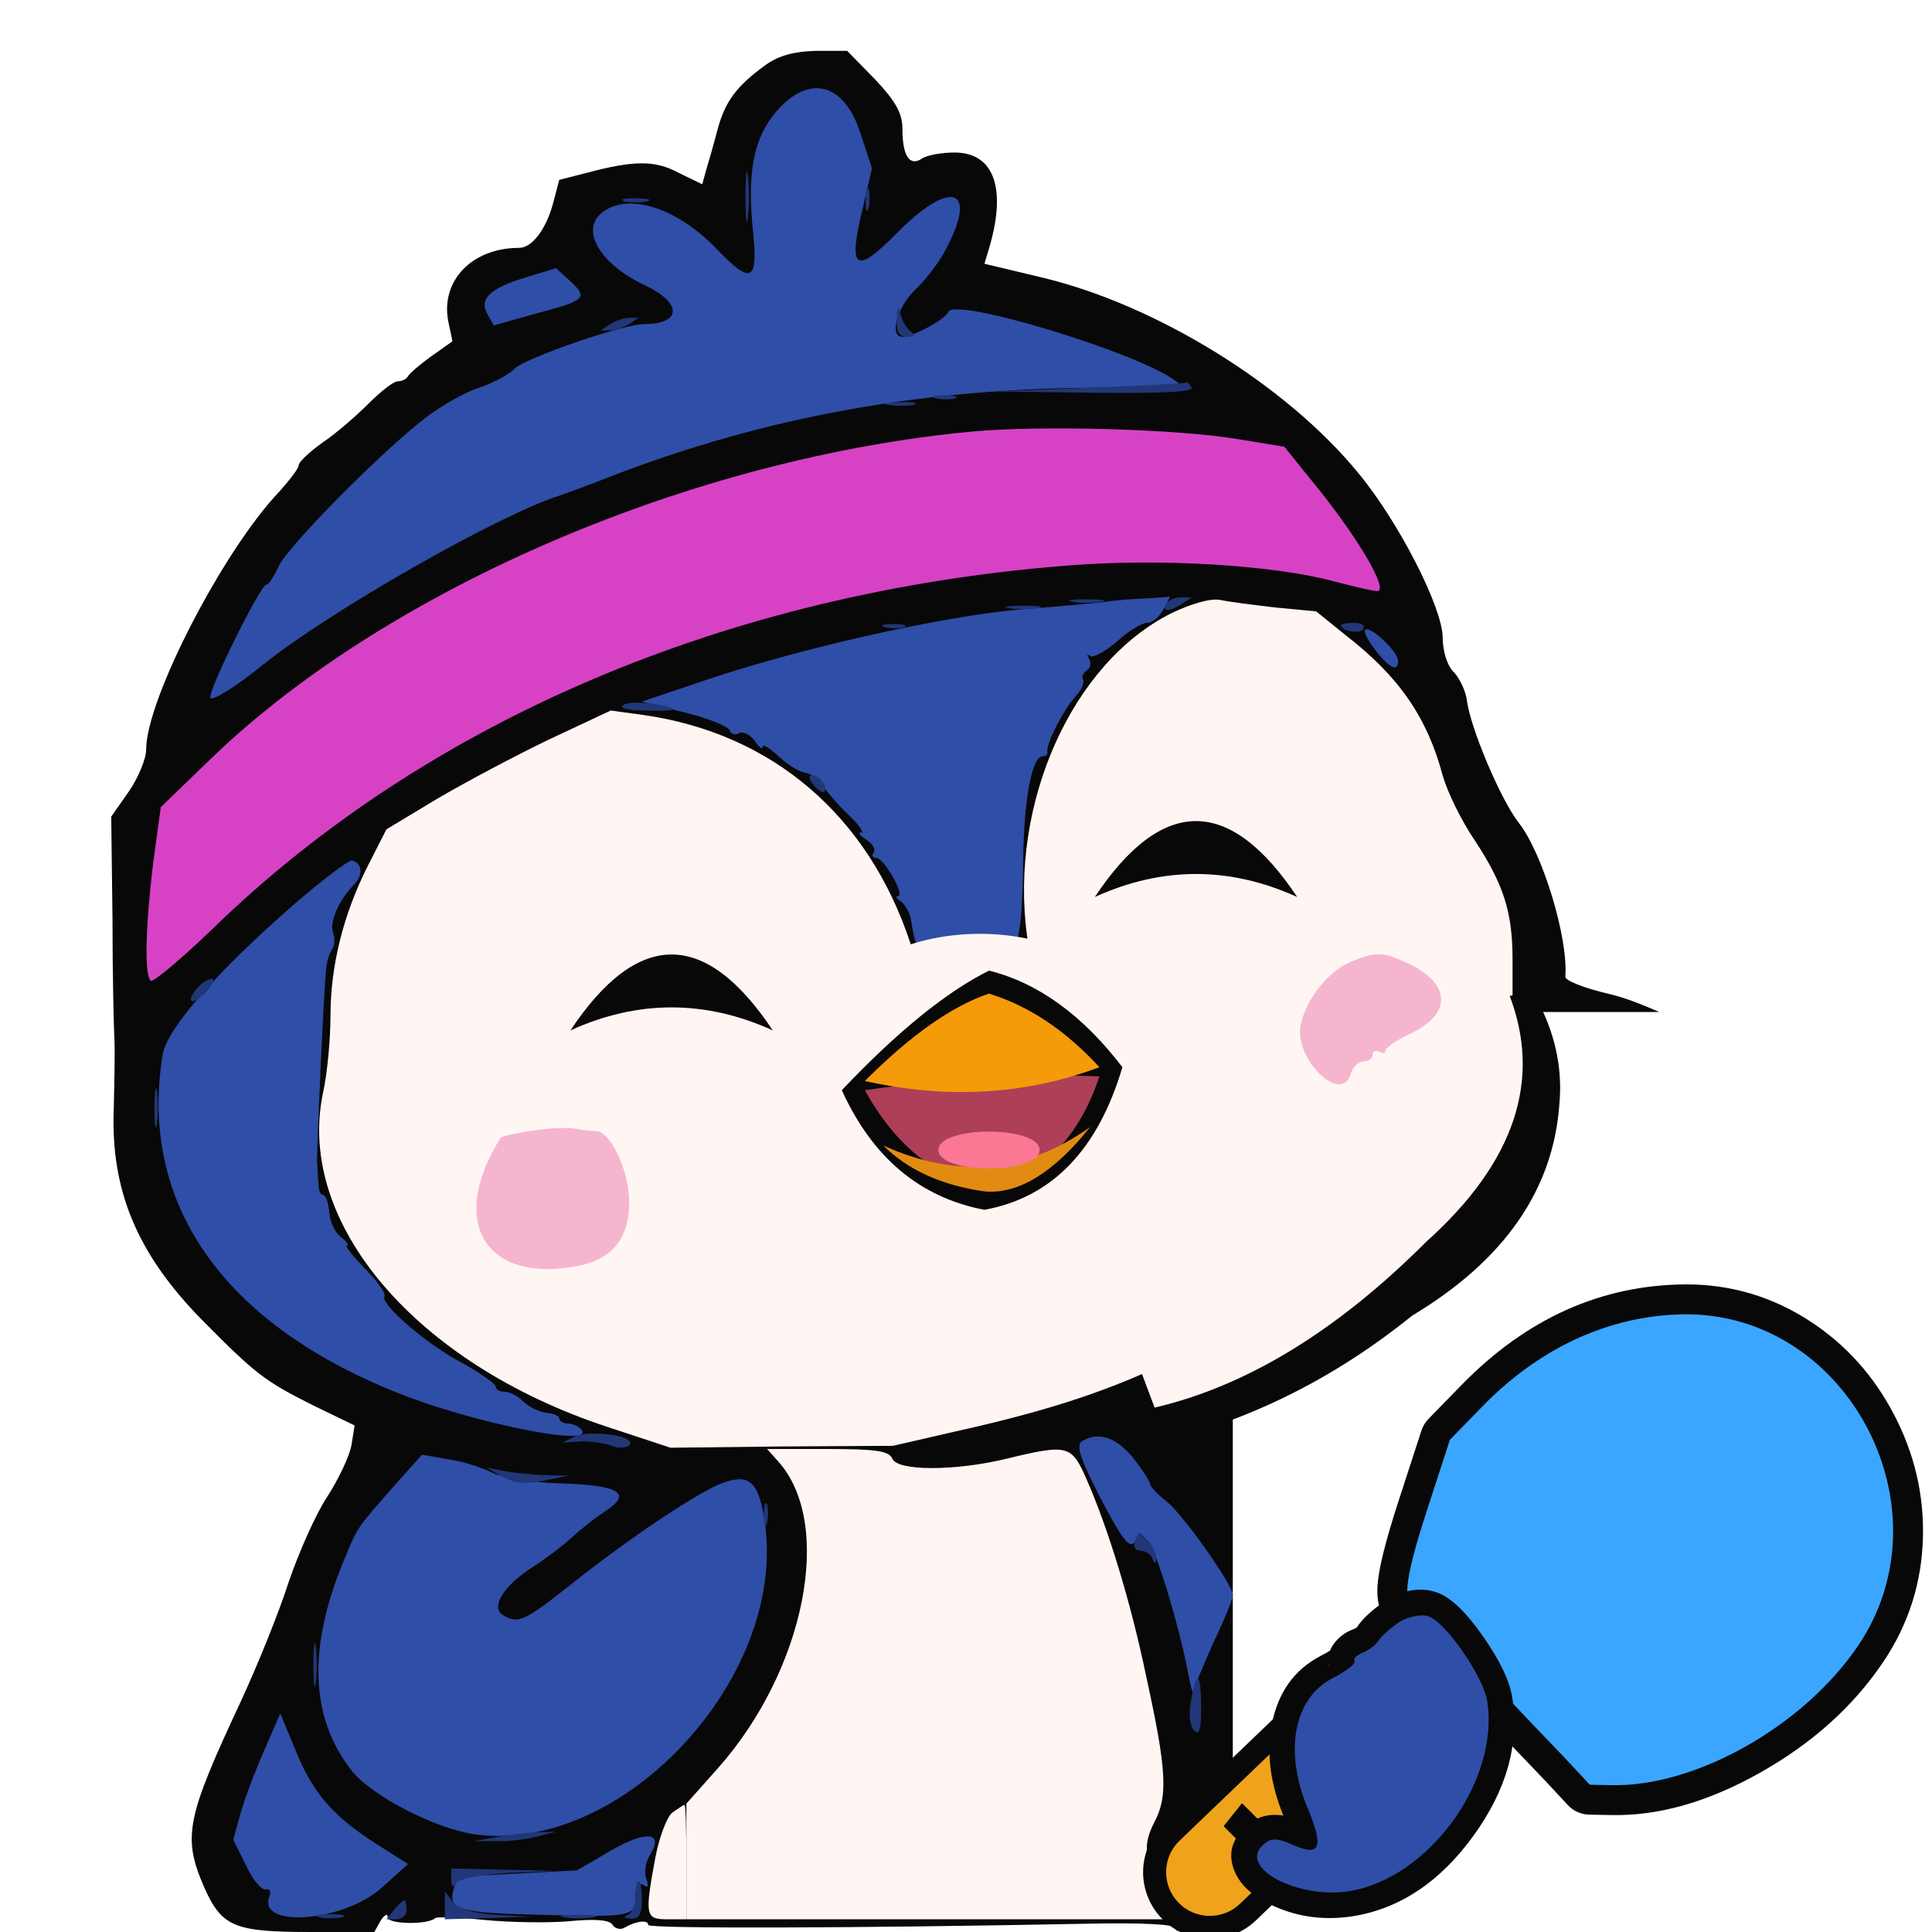
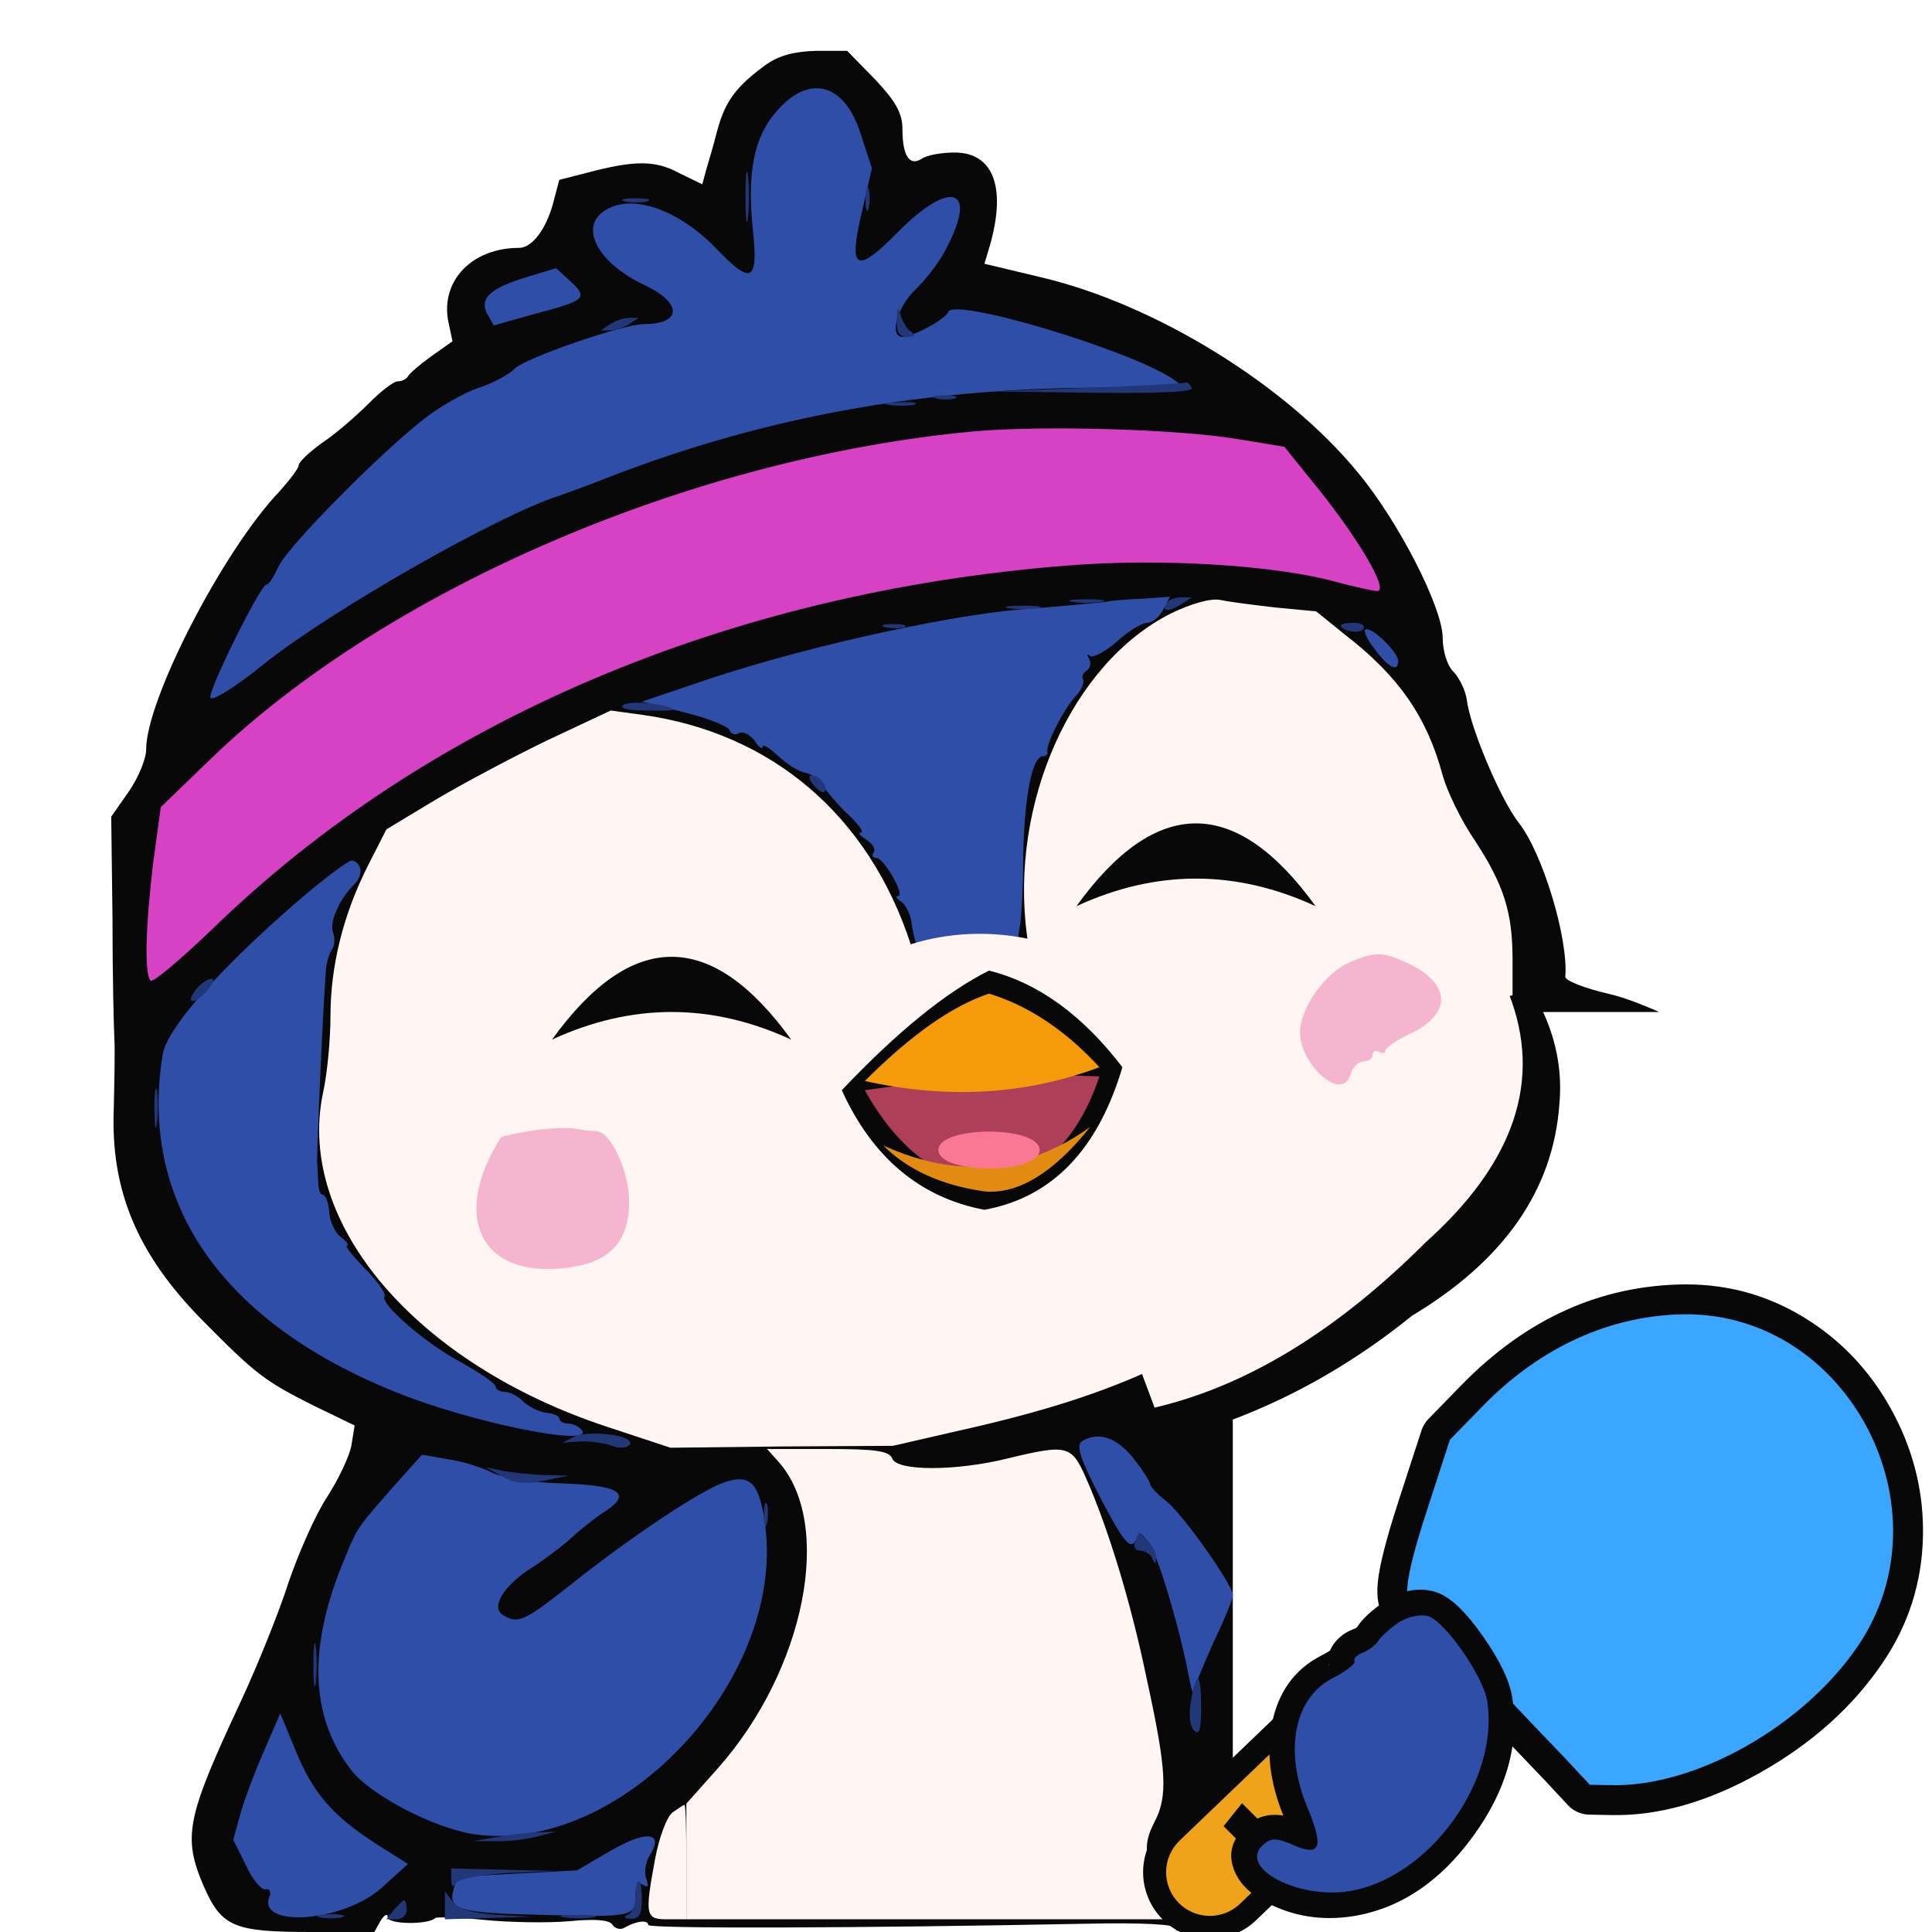
<svg xmlns="http://www.w3.org/2000/svg" viewBox="0 0 420 420" aria-hidden="true" class="sthings" data-character="pip">
  <g data-pip-part="body">
    <path fill="#080808" fill-rule="evenodd" d="M166.48 14.092C169.382 12.02 172.697 11.191 177.395 11.053H184.164L190.243 17.27C194.664 21.967 196.184 24.592 196.184 28.046C196.184 33.849 197.704 36.197 200.329 34.539C201.434 33.711 204.75 33.158 207.513 33.158C216.217 33.158 218.98 41.171 214.836 54.572L214.007 57.336L226.717 60.375C251.447 66.316 279.632 83.724 295.243 102.789C304.086 113.428 313.48 131.941 313.618 138.434C313.618 141.474 314.586 144.789 316.105 146.171C317.349 147.553 318.592 150.178 318.868 152.112C319.559 158.053 326.191 173.803 330.197 178.914C335.309 185.408 340.974 203.921 340.283 212.349C340.283 213.178 344.428 214.836 349.816 216.079C352.695 216.728 356.599 218.186 360.677 220H268V416.327C267.397 416.533 266.736 416.841 266.092 417.237C264.158 418.204 261.809 418.618 260.704 418.204C259.599 417.789 257.941 418.204 257.112 419.033C256.283 419.862 255.592 420 255.592 419.171C255.592 418.342 248.27 417.928 235.974 418.204C187.066 419.171 140.921 419.309 140.921 418.48C140.921 417.237 138.158 417.651 135.809 419.033C134.98 419.586 133.737 419.309 133.184 418.48C132.632 417.375 129.454 417.099 123.789 417.651C119.23 418.066 110.803 417.928 105.276 417.375C99.75 416.822 94.914 416.684 94.638 416.961C93.118 418.48 84.276 418.342 84.276 416.822C84.276 415.855 83.586 416.27 82.757 417.513L81.375 420H67.697C50.842 420 48.217 418.895 44.349 410.191C39.651 399.276 40.48 395.27 52.362 369.849C55.954 362.112 60.651 350.507 62.724 344.013C64.934 337.52 68.664 329.092 71.151 325.362C73.638 321.493 75.987 316.52 76.401 314.171L77.092 309.888L68.25 305.605C57.474 300.217 55.539 298.697 43.796 286.816C29.842 272.586 24.039 258.77 24.73 241.086C24.868 235.007 25.007 228.099 24.868 225.888C24.73 223.539 24.454 211.796 24.454 199.638L24.178 177.533L28.046 172.007C30.118 168.967 31.776 164.961 31.776 162.888C31.776 152.112 48.493 119.645 60.789 106.796C63 104.309 64.934 101.822 64.934 101.132C64.934 100.441 67.283 98.23 70.184 96.158C73.086 94.224 77.507 90.355 80.132 87.73C82.757 85.105 85.52 82.895 86.487 82.895C87.454 82.895 88.421 82.342 88.697 81.789C88.974 81.237 91.184 79.303 93.671 77.507L98.368 74.191L97.401 69.632C95.882 60.928 102.651 53.882 112.875 53.882C115.638 53.882 118.678 49.875 120.197 44.349L121.579 39.099L127.52 37.579C137.882 34.816 142.441 34.816 147.553 37.579L152.664 40.066L153.493 37.026C154.046 35.23 155.151 31.362 155.98 28.184C157.638 22.105 159.987 18.789 166.48 14.092Z" />
    <path fill="#080808" fill-rule="evenodd" d="M318 198Q341 218 339 240Q337 268 307 286Q281 307 250 314L247 301Q285 291 301 270Q322 247 318 223V198Z" />
    <path fill="#2f4ea8" fill-rule="evenodd" d="M168.829 24.178C163.855 29.842 162.336 37.579 163.717 50.428C164.822 61.342 163.303 62.033 155.428 53.743C146.862 45.039 136.5 41.862 130.974 46.145C126 49.875 130.421 57.474 140.23 62.033C148.382 65.901 148.243 70.461 139.954 70.461C135.533 70.461 114.257 77.783 111.908 80.132C110.526 81.513 107.072 83.309 104.171 84.276C101.132 85.243 96.02 88.145 92.566 90.77C83.171 97.954 62.447 118.816 60.513 123.237C59.546 125.309 58.441 127.105 57.888 127.105C56.645 127.105 45.178 150.178 45.73 151.697C46.007 152.526 51.257 149.349 57.336 144.375C71.842 132.77 108.454 111.908 121.579 107.763C123.513 107.072 128.487 105.276 132.632 103.618C166.618 90.493 201.296 84.276 240.118 84.276H257.526L254.901 82.342C245.645 76.125 207.237 64.52 206.132 67.836C205.579 69.355 198.533 73.224 196.184 73.224C193.283 73.224 194.941 66.868 198.947 63C201.296 60.789 204.474 56.645 205.855 53.743C212.625 40.757 206.546 38.961 195.079 50.566C185.961 59.822 184.303 58.717 187.48 45.592L189.553 36.612L187.204 29.428C183.75 18.099 176.013 15.888 168.829 24.178Z" />
    <path fill="#2f4ea8" fill-rule="evenodd" d="M114.947 60.099C106.105 62.724 103.895 65.072 106.243 68.803L107.349 70.737L116.191 68.25C127.243 65.349 127.934 64.796 124.066 61.204L120.888 58.303L114.947 60.099Z" />
    <path fill="#2f4ea8" fill-rule="evenodd" d="M240.395 130.836C239.289 130.974 230.862 131.803 221.743 132.493C204.474 134.013 172.421 141.197 151.007 148.658L139.539 152.526L148.796 154.875C153.908 156.118 158.329 157.914 158.605 158.743C158.882 159.572 159.849 159.849 160.539 159.434C161.368 158.882 162.888 159.572 163.993 160.954C164.961 162.474 165.789 163.026 165.789 162.336C165.789 161.645 167.309 162.612 169.243 164.408C171.178 166.204 173.803 167.862 175.184 168C176.428 168.276 178.224 169.52 178.914 170.763C179.743 172.145 182.092 174.908 184.441 177.118C186.651 179.191 187.895 180.987 187.204 180.987C186.375 180.987 186.928 181.678 188.309 182.507C189.553 183.336 190.382 184.441 189.967 185.27C189.414 185.961 189.691 186.513 190.52 186.513C192.178 186.513 196.875 194.803 195.217 194.803C194.526 194.803 194.941 195.355 195.77 195.908C196.737 196.461 197.842 198.533 198.118 200.329C198.395 202.263 198.809 204.059 198.947 204.474C199.224 204.888 199.224 205.579 199.086 206.132C199.086 206.822 199.638 207.237 200.467 207.237C201.296 207.237 201.711 208.066 201.296 209.171C200.053 212.211 203.921 212.901 209.171 210.691C211.934 209.586 215.664 208.618 217.599 208.618C219.947 208.618 221.053 207.789 221.191 206.132C221.191 204.888 221.467 202.539 221.743 201.158C222.02 199.638 222.434 192.868 222.434 185.961C222.711 173.112 224.368 164.408 226.717 164.408C227.408 164.408 227.822 163.993 227.684 163.303C227.408 161.783 231.138 154.322 233.763 151.421C235.145 150.039 235.836 148.243 235.421 147.691C235.145 147.138 235.421 146.309 236.25 145.757C237.079 145.204 237.217 144.099 236.803 143.27C236.25 142.303 236.25 142.026 236.941 142.579C237.493 143.132 240.118 141.75 242.743 139.539C245.23 137.191 248.27 135.395 249.375 135.395C250.48 135.395 252 134.151 252.829 132.632L254.349 129.73L248.408 130.145C245.092 130.283 241.5 130.559 240.395 130.836Z" />
    <path fill="#2f4ea8" fill-rule="evenodd" d="M298.697 140.921C301.737 145.066 303.947 146.309 303.947 143.684C303.947 141.888 298.836 136.776 297.039 136.776C296.211 136.776 296.901 138.572 298.697 140.921Z" />
    <path fill="#2f4ea8" fill-rule="evenodd" d="M64.243 196.322C47.388 210.967 36.336 223.539 35.368 229.204C30.118 261.395 48.217 287.507 86.211 302.704C102.237 309.197 128.763 314.586 126.553 310.993C126 310.164 124.618 309.474 123.513 309.474C122.408 309.474 121.579 308.921 121.579 308.368C121.579 307.816 120.336 307.263 118.816 307.125C117.296 306.987 115.086 305.882 113.842 304.776C112.737 303.533 110.803 302.566 109.697 302.566C108.592 302.566 107.763 302.013 107.763 301.461C107.763 300.77 104.447 298.559 100.579 296.349C92.842 292.342 82.618 283.5 83.586 281.842C84 281.289 82.066 278.526 79.303 275.763C76.678 273 74.882 270.789 75.434 270.789C75.987 270.789 75.434 269.961 74.191 268.993C72.947 268.164 71.704 265.678 71.566 263.467C71.428 261.395 70.737 259.737 70.184 259.737C69.632 259.737 69.217 258.632 69.217 257.25C69.079 256.007 69.079 253.934 68.941 252.829C68.803 250.895 70.322 216.77 70.875 210.691C71.013 209.171 71.566 207.237 72.257 206.27C72.809 205.441 72.809 203.783 72.395 202.678C71.566 200.467 73.776 195.493 76.954 192.316C79.026 190.243 78.75 187.618 76.539 187.066C75.849 186.928 70.322 191.072 64.243 196.322Z" />
    <path fill="#2f4ea8" fill-rule="evenodd" d="M235.145 313.342C233.901 314.309 234.868 317.211 239.289 325.776C243.849 334.48 245.507 336.691 246.612 335.309L247.993 333.375L249.651 335.171C251.309 336.829 256.421 353.684 258.355 364.046C258.908 367.086 259.461 368.743 259.599 367.776C259.599 366.671 261.671 361.836 263.882 356.862C266.23 352.026 268.026 347.467 268.026 346.776C268.026 344.566 257.112 329.092 253.52 326.329C251.586 324.809 250.066 323.151 250.066 322.737C250.066 322.184 248.408 319.559 246.336 316.934C242.605 312.375 238.737 311.132 235.145 313.342Z" />
    <path fill="#2f4ea8" fill-rule="evenodd" d="M85.796 322.875C77.921 331.855 77.783 331.855 75.296 337.934C66.73 357.829 67.283 373.303 76.539 385.046C80.961 390.434 94.224 397.342 102.928 398.724C134.842 403.421 170.763 365.289 166.342 331.579C165.099 322.322 163.164 320.25 157.224 322.322C151.974 324.257 137.329 333.928 123.789 344.704C113.98 352.441 112.599 353.132 109.283 351.059C106.658 349.401 109.421 344.704 115.776 340.697C118.539 338.901 122.408 336 124.342 334.204C126.276 332.408 129.592 329.783 131.803 328.401C137.467 324.533 134.566 322.875 121.717 322.461C115.5 322.322 109.145 321.217 106.934 320.112C104.724 319.007 100.441 317.625 97.263 317.211L91.737 316.243L85.796 322.875Z" />
    <path fill="#2f4ea8" fill-rule="evenodd" d="M57.336 380.763C55.401 385.184 53.053 391.401 52.224 394.441L50.704 399.967L53.467 405.493C54.849 408.533 56.783 410.882 57.75 410.743C58.579 410.467 58.993 411.296 58.579 412.263C55.816 419.309 74.882 417.789 83.033 410.329L88.697 405.217L81.928 400.934C72.395 394.855 67.974 389.743 64.243 380.487L60.928 372.474L57.336 380.763Z" />
    <path fill="#2f4ea8" fill-rule="evenodd" d="M132.77 402.316 125.447 406.599 112.461 407.289 99.474 407.98 98.645 410.605C97.263 415.164 99.612 415.855 117.572 416.27C137.467 416.822 138.158 416.684 138.158 412.125C138.158 409.914 138.711 409.086 139.816 409.776C140.921 410.467 141.059 410.053 140.507 408.395C139.954 407.151 140.368 404.803 141.197 403.421C144.513 398.309 140.645 397.757 132.77 402.316Z" />
    <path fill="#213777" fill-rule="evenodd" d="M162.059 42.829C162.059 47.803 162.336 49.737 162.612 47.25C162.888 44.901 162.888 40.757 162.612 38.27C162.336 35.921 162.059 37.855 162.059 42.829Z" />
    <path fill="#213777" fill-rule="evenodd" d="M188.171 43.52C188.171 45.73 188.447 46.559 188.862 45.178C189.138 43.934 189.138 42 188.862 41.033C188.447 40.204 188.171 41.171 188.171 43.52Z" />
    <path fill="#213777" fill-rule="evenodd" d="M135.809 43.796C137.053 44.072 139.263 44.072 140.645 43.796C141.888 43.382 140.783 43.105 138.158 43.105C135.533 43.105 134.428 43.382 135.809 43.796Z" />
    <path fill="#213777" fill-rule="evenodd" d="M194.941 69.355C194.803 72.257 195.493 73.224 197.289 73.224C198.809 73.224 199.086 72.809 198.118 72.118C197.151 71.566 196.184 69.908 195.77 68.388C195.217 66.316 195.079 66.454 194.941 69.355Z" />
    <path fill="#213777" fill-rule="evenodd" d="M132.632 70.461 130.559 71.842H132.632C133.737 71.842 135.671 71.151 136.776 70.461L138.849 69.079H136.776C135.671 69.079 133.737 69.77 132.632 70.461Z" />
    <path fill="#213777" fill-rule="evenodd" d="M236.941 84.276 216.217 85.105 238.046 85.382C252.276 85.52 259.599 85.243 259.046 84.276C258.632 83.447 258.079 83.033 257.941 83.171C257.803 83.309 248.408 83.862 236.941 84.276Z" />
    <path fill="#213777" fill-rule="evenodd" d="M203.507 86.625C204.75 86.901 206.684 86.901 207.651 86.625C208.48 86.211 207.513 85.934 205.164 85.934C202.954 85.934 202.125 86.211 203.507 86.625Z" />
    <path fill="#213777" fill-rule="evenodd" d="M193.145 88.007C194.803 88.283 197.289 88.283 198.671 88.007C199.914 87.592 198.533 87.316 195.493 87.454C192.454 87.454 191.349 87.73 193.145 88.007Z" />
    <path fill="#213777" fill-rule="evenodd" d="M233.211 130.836C234.868 131.112 237.632 131.112 239.428 130.836C241.086 130.559 239.704 130.283 236.25 130.283C232.796 130.283 231.414 130.559 233.211 130.836Z" />
    <path fill="#213777" fill-rule="evenodd" d="M253.52 131.25C252.414 133.046 254.211 133.046 256.974 131.25L259.046 129.868H256.697C255.454 129.868 253.934 130.421 253.52 131.25Z" />
    <path fill="#213777" fill-rule="evenodd" d="M219.395 132.217C221.053 132.493 223.816 132.493 225.612 132.217C227.27 131.941 225.888 131.664 222.434 131.664C218.98 131.664 217.599 131.941 219.395 132.217Z" />
    <path fill="#213777" fill-rule="evenodd" d="M192.454 136.362C193.697 136.638 195.632 136.638 196.599 136.362C197.428 135.947 196.461 135.671 194.112 135.671C191.901 135.671 191.072 135.947 192.454 136.362Z" />
    <path fill="#213777" fill-rule="evenodd" d="M291.513 135.947C291.513 137.191 295.658 137.882 296.349 136.776C296.901 135.947 295.934 135.395 294.414 135.395C292.757 135.395 291.513 135.671 291.513 135.947Z" />
    <path fill="#213777" fill-rule="evenodd" d="M135.533 153.217C134.428 153.908 136.362 154.461 140.23 154.461C143.822 154.599 146.586 154.461 146.309 154.184C144.789 152.941 137.053 152.25 135.533 153.217Z" />
    <path fill="#213777" fill-rule="evenodd" d="M176.842 170.625C177.809 171.868 178.914 172.421 179.191 172.145C180.158 171.178 178.224 168.553 176.566 168.553C175.737 168.553 175.737 169.382 176.842 170.625Z" />
    <path fill="#213777" fill-rule="evenodd" d="M42.829 214.836C40.066 218.151 42 218.704 44.901 215.526C46.283 214.007 46.697 212.763 46.007 212.763C45.178 212.763 43.796 213.73 42.829 214.836Z" />
    <path fill="#213777" fill-rule="evenodd" d="M33.572 241.086C33.572 244.816 33.849 246.336 34.125 244.125C34.401 242.053 34.401 239.013 34.125 237.217C33.849 235.559 33.572 237.217 33.572 241.086Z" />
    <path fill="#213777" fill-rule="evenodd" d="M125.033 312.237 122.27 313.618 126.414 313.342C128.763 313.342 131.664 313.757 133.046 314.309C135.257 315.276 138.02 314.309 136.638 313.066C135.118 311.684 127.52 311.132 125.033 312.237Z" />
    <path fill="#213777" fill-rule="evenodd" d="M109.145 320.941C111.632 322.461 114.118 322.737 118.125 321.908L123.651 320.803L118.125 320.664C115.086 320.526 111.079 320.112 109.145 319.697L105.691 319.007L109.145 320.941Z" />
    <path fill="#213777" fill-rule="evenodd" d="M166.066 329.507C166.066 331.717 166.342 332.546 166.757 331.164C167.033 329.921 167.033 327.987 166.757 327.02C166.342 326.191 166.066 327.158 166.066 329.507Z" />
    <path fill="#213777" fill-rule="evenodd" d="M246.75 335.033C246.336 336.276 246.75 337.105 247.855 337.105C248.961 337.105 250.204 337.934 250.48 338.763C251.033 340.145 251.309 340.145 251.309 338.763C251.447 337.796 250.618 336 249.513 335.033L247.579 333.099L246.75 335.033Z" />
    <path fill="#213777" fill-rule="evenodd" d="M68.112 361.974C68.112 366.118 68.388 367.914 68.664 365.704C68.941 363.632 68.941 360.316 68.664 358.105C68.388 356.033 68.112 357.829 68.112 361.974Z" />
    <path fill="#213777" fill-rule="evenodd" d="M258.908 369.711C258.355 372.75 258.632 375.237 259.599 376.204C260.704 377.309 261.118 376.066 261.118 371.23C261.118 363.493 260.151 362.803 258.908 369.711Z" />
    <path fill="#213777" fill-rule="evenodd" d="M281.98 379.934C281.98 381.868 282.533 384.355 283.224 385.461L284.605 387.533L284.467 385.461C284.329 384.355 283.776 381.868 283.224 379.934L282.118 376.48L281.98 379.934Z" />
    <path fill="#213777" fill-rule="evenodd" d="M108.454 399.276 102.928 400.243H107.763C110.388 400.382 114.533 399.829 116.743 399.276L120.888 398.171L117.434 398.309C115.5 398.309 111.493 398.724 108.454 399.276Z" />
    <path fill="#213777" fill-rule="evenodd" d="M98.092 408.533C98.092 410.191 98.507 410.467 99.197 409.362C99.75 408.395 104.586 407.566 110.526 407.151L120.888 406.737L109.559 406.461L98.092 406.184V408.533Z" />
    <path fill="#213777" fill-rule="evenodd" d="M138.158 412.263C138.158 414.059 137.329 415.993 136.5 416.27C135.395 416.684 135.671 417.099 137.191 417.099C138.849 417.237 139.539 416.132 139.539 413.092C139.539 410.743 139.263 408.947 138.849 408.947C138.434 408.947 138.158 410.467 138.158 412.263Z" />
    <path fill="#213777" fill-rule="evenodd" d="M291.237 409.914C292.895 410.191 295.382 410.191 296.763 409.914C298.007 409.5 296.625 409.224 293.586 409.362C290.546 409.362 289.441 409.638 291.237 409.914Z" />
    <path fill="#213777" fill-rule="evenodd" d="M96.711 414.197V417.237L106.105 416.961L115.362 416.684L107.763 416.27C102.789 415.855 99.612 415.026 98.507 413.507L96.711 411.158V414.197Z" />
    <path fill="#213777" fill-rule="evenodd" d="M85.658 415.164 84 417.237H86.211C87.454 417.237 88.421 416.27 88.421 415.164C88.421 414.059 88.145 413.092 87.868 413.092C87.592 413.092 86.625 414.059 85.658 415.164Z" />
    <path fill="#213777" fill-rule="evenodd" d="M69.493 416.822C70.737 417.099 72.947 417.099 74.329 416.822C75.572 416.408 74.467 416.132 71.842 416.132C69.217 416.132 68.112 416.408 69.493 416.822Z" />
    <path fill="#213777" fill-rule="evenodd" d="M122.684 416.822C124.342 417.099 127.105 417.099 128.901 416.822C130.559 416.546 129.178 416.27 125.724 416.27C122.27 416.27 120.888 416.546 122.684 416.822Z" />
    <path fill="#fff6f3" fill-rule="evenodd" d="M254.625 133.322C258.908 131.25 263.191 130.007 265.263 130.421C267.197 130.836 272.586 131.526 277.421 132.079L286.125 132.908L292.618 138.158C304.224 147.138 310.303 156.118 313.618 168.553C314.586 172.007 317.625 178.362 320.664 182.783C326.882 192.316 328.816 198.257 328.816 208.618V216.355L323.013 217.875C319.697 218.842 315.967 219.947 314.586 220.362C312.789 221.191 312.375 220.776 313.066 219.257C314.309 215.941 311.408 211.934 305.882 209.309L300.77 206.961L295.52 208.48C289.855 210.138 284.191 216.493 282.809 222.434C281.842 226.303 285.849 234.454 289.441 235.697C290.961 236.25 289.993 238.184 285.849 243.572C276.868 254.763 272.033 265.954 268.855 281.842L267.336 289.441L255.592 295.243C242.467 301.875 228.513 306.572 207.928 311.132L194.112 314.309L169.934 314.447L145.757 314.724L131.941 310.164C90.493 296.487 64.382 265.954 70.184 237.77C71.151 233.487 71.842 225.888 71.842 220.914C71.842 210 74.605 198.809 79.993 188.171L84 180.296L94.776 173.803C100.855 170.211 111.77 164.408 119.23 160.816L132.77 154.461L139.816 155.428C167.854 159.394 188.852 177.307 197.983 205.279C206.001 202.726 215.018 202.319 223.355 204.057L223.263 203.368C219.395 174.632 233.072 144.099 254.625 133.322Z" />
    <path fill="#fff6f3" fill-rule="evenodd" d="M273 208Q310 195 328 216Q339 244 310 270Q281 299 251 306L245 290Q264 265 267 241L273 208Z" />
    <path fill="#fff6f3" fill-rule="evenodd" d="M146.171 394.026C144.928 394.993 143.27 399.553 142.441 403.974C140.092 416.546 140.368 417.237 145.066 417.237H149.211V404.803C149.211 397.895 149.072 392.368 148.796 392.368C148.52 392.368 147.414 393.197 146.171 394.026Z" />
    <path fill="#fff6f3" fill-rule="evenodd" d="M169.105 317.625C181.401 331.164 175.046 363.079 155.98 384.493L149.211 392.092V404.664V417.237H203.092H256.974V413.783C256.974 411.711 255.73 409.5 253.52 408.118C248.961 405.079 248.132 401.625 250.895 396.237C253.934 390.572 253.658 384.908 249.237 364.737C245.783 348.02 240.809 331.993 236.112 321.355C232.934 314.171 232.105 313.895 218.98 317.072C207.789 319.836 194.941 319.836 193.974 317.072C193.283 315.414 190.382 315 179.882 315H166.757L169.105 317.625Z" />
    <path fill="#d742c5" fill-rule="evenodd" d="M211.382 93.809C150.868 99.474 85.243 127.52 46.836 163.993L34.954 175.461L33.296 187.618C31.638 201.434 31.362 211.796 32.743 213.178C33.158 213.73 39.237 208.618 46.145 201.987C92.704 156.671 158.329 128.763 231.829 122.961C252.138 121.303 276.868 122.822 290.132 126.414C294.276 127.52 298.559 128.487 299.388 128.487C302.151 128.487 294.691 115.914 284.329 103.48L279.217 97.125L269.132 95.467C256.007 93.257 226.303 92.428 211.382 93.809Z" />
    <path fill="#f5b5ce" fill-rule="evenodd" d="M293.447 209.171C288.75 211.243 284.053 217.046 282.809 222.572C281.013 229.757 291.375 240.257 293.586 233.625C294 231.967 295.382 230.724 296.487 230.724C297.592 230.724 298.421 230.033 298.421 229.204C298.421 228.513 299.112 228.237 299.803 228.651C300.632 229.066 301.184 229.066 301.184 228.375C301.184 227.822 303.671 226.026 306.711 224.645C315.691 220.362 315.414 213.868 306.158 209.447C300.493 206.822 299.112 206.822 293.447 209.171Z" />
    <path fill="#f5b5ce" fill-rule="evenodd" d="M115.776 245.783C112.184 246.336 109.145 247.026 108.868 247.303C97.678 264.987 104.862 278.388 124.066 275.487C132.77 274.243 136.776 269.684 136.776 261.257C136.776 254.625 132.77 245.921 129.592 245.921C128.625 245.921 126.553 245.645 125.033 245.368C123.513 245.092 119.368 245.23 115.776 245.783Z" />
  </g>
  <g data-pip-part="racket">
    <path fill="#080808" fill-rule="evenodd" d="M346.036 347.466 273.036 417.466Q272.005 418.454 270.801 419.223Q269.597 419.991 268.267 420.51Q266.936 421.028 265.53 421.278Q264.124 421.527 262.696 421.497Q261.268 421.467 259.873 421.159Q258.479 420.851 257.171 420.277Q255.864 419.703 254.693 418.885Q253.523 418.067 252.534 417.036Q251.546 416.005 250.777 414.801Q250.009 413.597 249.49 412.267Q248.972 410.936 248.722 409.53Q248.473 408.124 248.503 406.696Q248.533 405.268 248.841 403.873Q249.149 402.479 249.723 401.171Q250.297 399.864 251.115 398.693Q251.934 397.523 252.964 396.534L325.964 326.534Q326.995 325.546 328.199 324.777Q329.403 324.009 330.733 323.49Q332.064 322.972 333.47 322.722Q334.876 322.473 336.304 322.503Q337.732 322.533 339.126 322.841Q340.521 323.149 341.829 323.723Q343.136 324.297 344.307 325.115Q345.477 325.934 346.466 326.964Q347.454 327.995 348.223 329.199Q348.991 330.403 349.51 331.733Q350.028 333.064 350.278 334.47Q350.527 335.876 350.497 337.304Q350.467 338.732 350.159 340.126Q349.851 341.521 349.277 342.828Q348.703 344.136 347.885 345.307Q347.067 346.477 346.036 347.466Z" />
    <path fill="#efa31b" fill-rule="evenodd" d="M342.575 343.857 269.575 413.857Q268.9 414.505 268.111 415.008Q267.322 415.511 266.451 415.851Q265.579 416.191 264.657 416.354Q263.736 416.517 262.801 416.498Q261.865 416.478 260.952 416.276Q260.038 416.075 259.181 415.699Q258.324 415.323 257.558 414.786Q256.791 414.25 256.143 413.575Q255.495 412.9 254.992 412.111Q254.489 411.322 254.149 410.451Q253.809 409.579 253.646 408.657Q253.482 407.736 253.502 406.801Q253.522 405.865 253.723 404.952Q253.925 404.038 254.301 403.181Q254.677 402.324 255.213 401.558Q255.75 400.791 256.425 400.143L329.425 330.143Q330.1 329.495 330.889 328.992Q331.678 328.489 332.549 328.149Q333.421 327.809 334.342 327.646Q335.264 327.482 336.199 327.502Q337.135 327.522 338.048 327.723Q338.962 327.925 339.819 328.301Q340.676 328.677 341.442 329.213Q342.209 329.75 342.857 330.425Q343.505 331.1 344.008 331.889Q344.511 332.678 344.851 333.549Q345.191 334.421 345.354 335.342Q345.517 336.264 345.498 337.199Q345.478 338.135 345.276 339.048Q345.075 339.962 344.699 340.819Q344.323 341.675 343.786 342.442Q343.25 343.209 342.575 343.857Z" />
    <path fill="#080808" fill-rule="evenodd" d="M320 344 333 357 329 362 316 349 320 344Z" />
    <path fill="#080808" fill-rule="evenodd" d="M270 392 283 405 279 410 266 397 270 392Z" />
    <g data-pip-part="blade">
      <path fill="#080808" fill-rule="evenodd" d="M366.395 279.215Q381.219 279.169 393.634 287.321Q405.175 294.899 411.775 307.574Q418.367 320.233 418.031 334.14Q417.671 349.078 409.309 361.425Q399.589 375.789 382.725 385.309Q365.638 394.954 350.17 394.573L345.49 394.49Q344.167 394.467 342.958 393.928Q341.749 393.389 340.847 392.42L335.673 386.86L325.94 376.679L321.208 371.674Q312.815 362.747 310.923 361.282Q307.833 359.176 305.654 355.242Q302.518 354.577 300.664 351.29Q299.09 348.502 299.513 344.042Q300.024 338.642 303.975 326.483L309.009 310.992Q309.477 309.55 310.535 308.464L317.803 301.006Q338.928 279.424 366.367 279.216ZM308.367 355.354Q309.302 355.311 310.369 354.947Q309.999 355.073 309.616 355.154Q308.974 355.291 308.367 355.354Z" />
      <path fill="#3aa6ff" fill-rule="evenodd" d="M366.416 285.715C350.295 285.838 334.973 292.757 322.448 305.553L315.19 313L310.157 328.492C305.2 343.747 304.615 349.571 308.266 348.796C308.855 348.595 310.161 349.804 311.04 351.527C311.838 353.094 313.505 355.205 314.691 355.982C315.956 356.916 320.988 361.951 325.944 367.222C330.899 372.492 337.439 379.324 340.372 382.369L345.605 387.991L350.285 388.074C368.573 388.525 392.104 375.252 403.925 357.782C424.029 328.099 401.883 285.603 366.416 285.715Z" />
    </g>
    <path fill="#080808" fill-rule="evenodd" d="M301.048 348.098Q301.153 348.025 301.262 347.958Q306.97 344.424 312.226 346.132Q316.748 347.601 322.48 355.852Q327.869 363.611 328.722 368.87Q331.183 384.109 320.285 399.118Q309.407 414.1 294.135 416.565Q283.968 418.153 275.198 413.531Q270.535 411.074 268.756 407.573Q265.863 401.88 270.558 397.312Q273.975 393.889 278.992 394.689Q274.676 384.084 276.49 374.796Q278.506 364.47 287.074 359.99Q288.285 359.373 289.142 358.818Q289.665 357.479 290.942 356.222Q292.337 354.85 294.353 354.117Q294.916 353.875 294.982 353.77Q296.642 351.118 301.048 348.098ZM288.85 361.575Q288.97 362.887 289.937 364.261Q289.712 363.942 289.535 363.594Q289.01 362.564 288.85 361.575Z" />
    <path fill="#2f4ea8" fill-rule="evenodd" d="M304.158 352.634C302.289 353.915 300.249 355.722 299.644 356.688C299.04 357.654 297.519 358.758 296.343 359.247C295.036 359.694 294.169 360.574 294.435 361.097C294.833 361.662 292.53 363.383 289.57 364.891C281.346 369.191 279.116 380.524 284.146 392.763C287.839 401.517 287.113 403.75 281.151 401.087C277.6 399.497 276.158 399.465 274.423 401.225C269.349 406.114 282.114 412.876 293.286 411.131C310.61 408.334 326.089 387.071 323.293 369.747C322.422 364.379 314.206 352.558 310.527 351.362C308.95 350.85 306.158 351.396 304.158 352.634Z" />
  </g>
  <g class="sthings-face" data-face="happy">
-     <path fill="#080808" fill-rule="evenodd" d="M124 224Q146 191 168 224Q146 214 124 224Z" />
-     <path fill="#080808" fill-rule="evenodd" d="M238 195Q260 162 282 195Q260 185 238 195Z" />
+     <path fill="#080808" fill-rule="evenodd" d="M120 226Q146 190 172 226Q146 214 120 226Z" />
+     <path fill="#080808" fill-rule="evenodd" d="M234 197Q260 161 286 197Q260 185 234 197Z" />
    <g data-pip-part="beak">
      <path fill="#080808" fill-rule="evenodd" d="M183 237Q201 218 215 211Q231 215 244 232Q236 259 214 263Q193 259 183 237Z" />
      <path fill="#ad3f58" fill-rule="evenodd" d="M188 237Q216 233 239 234Q232 255 214 258Q198 255 188 237Z" />
      <path fill="#f59a08" fill-rule="evenodd" d="M188 235Q203 220 215 216Q228 220 239 232Q215 241 188 235Z" />
      <path fill="#e28b13" fill-rule="evenodd" d="M192 249Q216 260 237 245Q225 260 214 259Q200 257 192 249Z" />
      <path fill="#fa7894" fill-rule="evenodd" d="M204 250C204 244.667 226 244.667 226 250C226 255.333 204 255.333 204 250Z" />
    </g>
  </g>
</svg>
